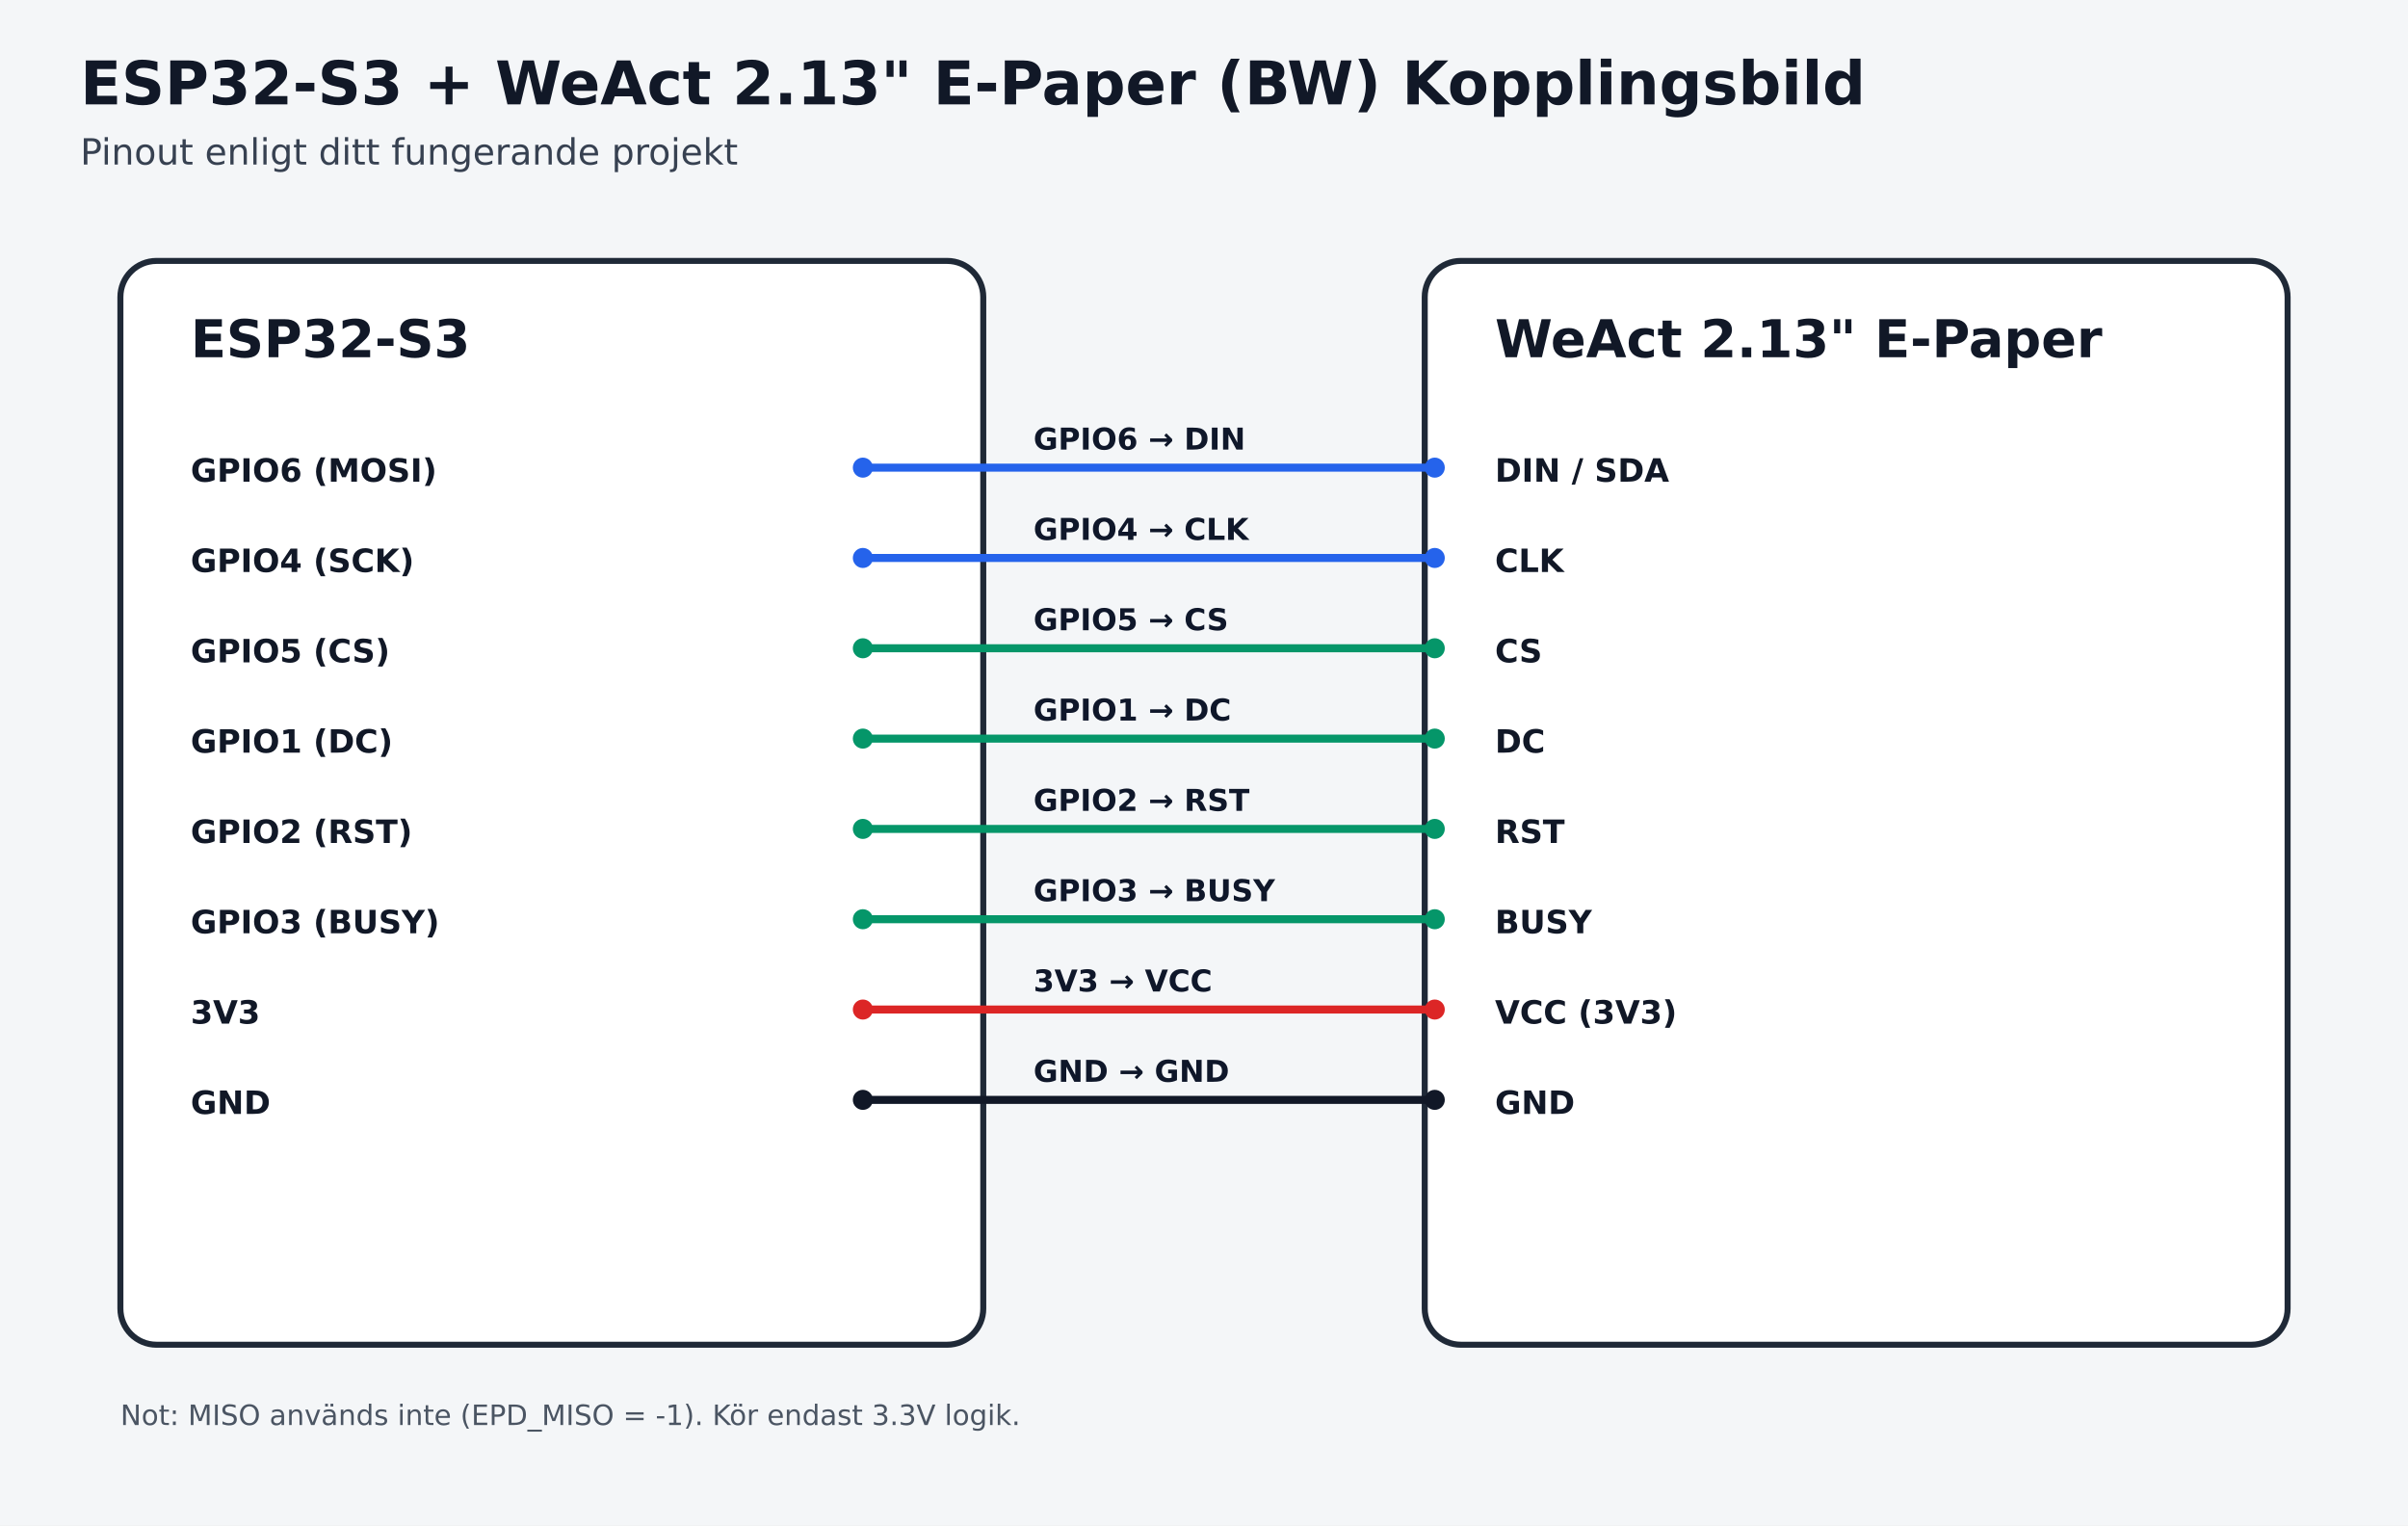
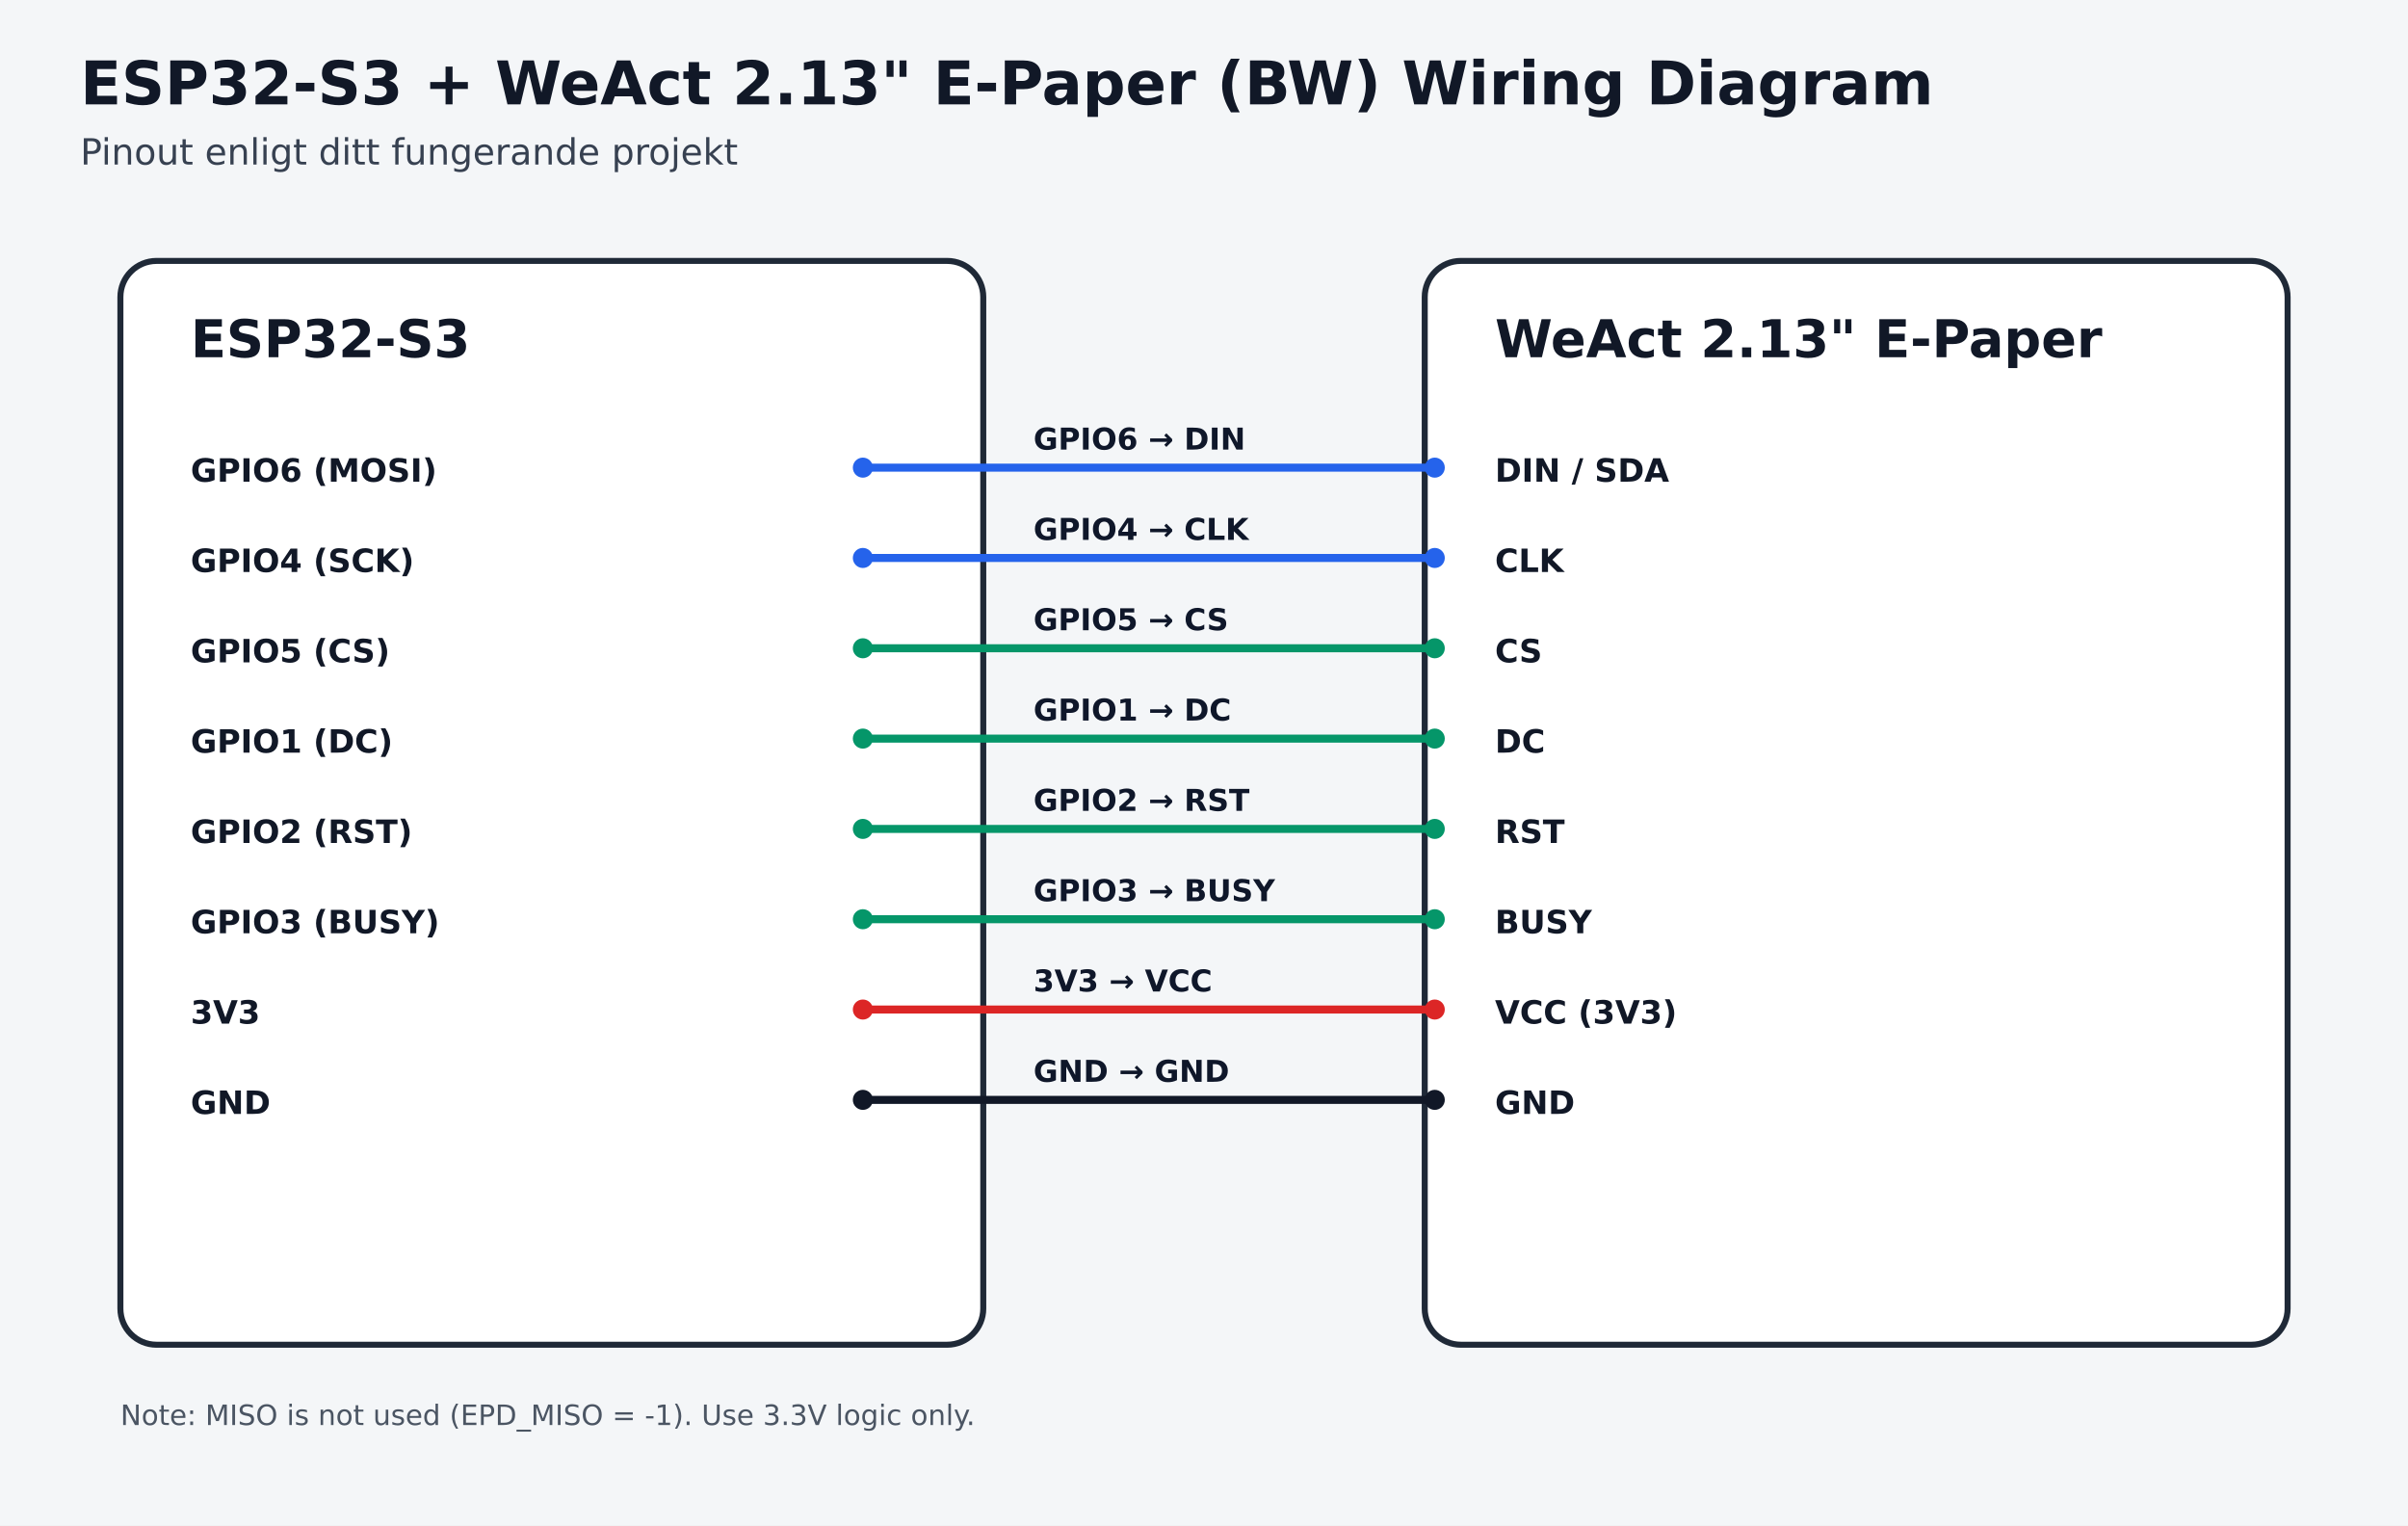
<svg xmlns="http://www.w3.org/2000/svg" width="1200" height="760" viewBox="0 0 1200 760">
  <defs>
    <style>
      .bg { fill: #f4f6f8; }
      .board { fill: #ffffff; stroke: #1f2937; stroke-width: 3; rx: 18; }
      .title { font: 700 30px 'DejaVu Sans', sans-serif; fill: #111827; }
      .subtitle { font: 500 18px 'DejaVu Sans', sans-serif; fill: #374151; }
      .pin { font: 600 16px 'DejaVu Sans', sans-serif; fill: #111827; }
      .label { font: 700 15px 'DejaVu Sans', sans-serif; fill: #0f172a; }
      .wire { fill: none; stroke-width: 4; stroke-linecap: round; }
      .gnd { stroke: #111827; }
      .vcc { stroke: #dc2626; }
      .spi { stroke: #2563eb; }
      .ctrl { stroke: #059669; }
      .note { font: 500 14px 'DejaVu Sans', sans-serif; fill: #4b5563; }
    </style>
  </defs>
  <rect class="bg" x="0" y="0" width="1200" height="760" />
-   <text class="title" x="40" y="52">ESP32-S3 + WeAct 2.13" E-Paper (BW) Kopplingsbild</text>
+   <text class="title" x="40" y="52">ESP32-S3 + WeAct 2.13" E-Paper (BW) Wiring Diagram</text>
  <text class="subtitle" x="40" y="82">Pinout enligt ditt fungerande projekt</text>
  <rect class="board" x="60" y="130" width="430" height="540" />
  <text class="title" x="95" y="178" style="font-size:26px;">ESP32-S3</text>
  <text class="pin" x="95" y="240">GPIO6  (MOSI)</text>
  <text class="pin" x="95" y="285">GPIO4  (SCK)</text>
  <text class="pin" x="95" y="330">GPIO5  (CS)</text>
  <text class="pin" x="95" y="375">GPIO1  (DC)</text>
  <text class="pin" x="95" y="420">GPIO2  (RST)</text>
  <text class="pin" x="95" y="465">GPIO3  (BUSY)</text>
  <text class="pin" x="95" y="510">3V3</text>
  <text class="pin" x="95" y="555">GND</text>
  <rect class="board" x="710" y="130" width="430" height="540" />
  <text class="title" x="745" y="178" style="font-size:26px;">WeAct 2.13" E-Paper</text>
  <text class="pin" x="745" y="240">DIN / SDA</text>
  <text class="pin" x="745" y="285">CLK</text>
  <text class="pin" x="745" y="330">CS</text>
  <text class="pin" x="745" y="375">DC</text>
  <text class="pin" x="745" y="420">RST</text>
  <text class="pin" x="745" y="465">BUSY</text>
  <text class="pin" x="745" y="510">VCC (3V3)</text>
  <text class="pin" x="745" y="555">GND</text>
  <circle cx="430" cy="233" r="5" fill="#2563eb" />
  <circle cx="430" cy="278" r="5" fill="#2563eb" />
  <circle cx="430" cy="323" r="5" fill="#059669" />
  <circle cx="430" cy="368" r="5" fill="#059669" />
  <circle cx="430" cy="413" r="5" fill="#059669" />
  <circle cx="430" cy="458" r="5" fill="#059669" />
  <circle cx="430" cy="503" r="5" fill="#dc2626" />
  <circle cx="430" cy="548" r="5" fill="#111827" />
  <circle cx="715" cy="233" r="5" fill="#2563eb" />
  <circle cx="715" cy="278" r="5" fill="#2563eb" />
  <circle cx="715" cy="323" r="5" fill="#059669" />
  <circle cx="715" cy="368" r="5" fill="#059669" />
  <circle cx="715" cy="413" r="5" fill="#059669" />
  <circle cx="715" cy="458" r="5" fill="#059669" />
  <circle cx="715" cy="503" r="5" fill="#dc2626" />
  <circle cx="715" cy="548" r="5" fill="#111827" />
  <path class="wire spi" d="M430 233 C560 233, 585 233, 715 233" />
  <path class="wire spi" d="M430 278 C560 278, 585 278, 715 278" />
  <path class="wire ctrl" d="M430 323 C560 323, 585 323, 715 323" />
  <path class="wire ctrl" d="M430 368 C560 368, 585 368, 715 368" />
  <path class="wire ctrl" d="M430 413 C560 413, 585 413, 715 413" />
  <path class="wire ctrl" d="M430 458 C560 458, 585 458, 715 458" />
  <path class="wire vcc" d="M430 503 C560 503, 585 503, 715 503" />
  <path class="wire gnd" d="M430 548 C560 548, 585 548, 715 548" />
  <text class="label" x="515" y="224">GPIO6 → DIN</text>
  <text class="label" x="515" y="269">GPIO4 → CLK</text>
  <text class="label" x="515" y="314">GPIO5 → CS</text>
  <text class="label" x="515" y="359">GPIO1 → DC</text>
  <text class="label" x="515" y="404">GPIO2 → RST</text>
  <text class="label" x="515" y="449">GPIO3 → BUSY</text>
  <text class="label" x="515" y="494">3V3 → VCC</text>
  <text class="label" x="515" y="539">GND → GND</text>
-   <text class="note" x="60" y="710">Not: MISO används inte (EPD_MISO = -1). Kör endast 3.3V logik.</text>
+   <text class="note" x="60" y="710">Note: MISO is not used (EPD_MISO = -1). Use 3.3V logic only.</text>
</svg>
